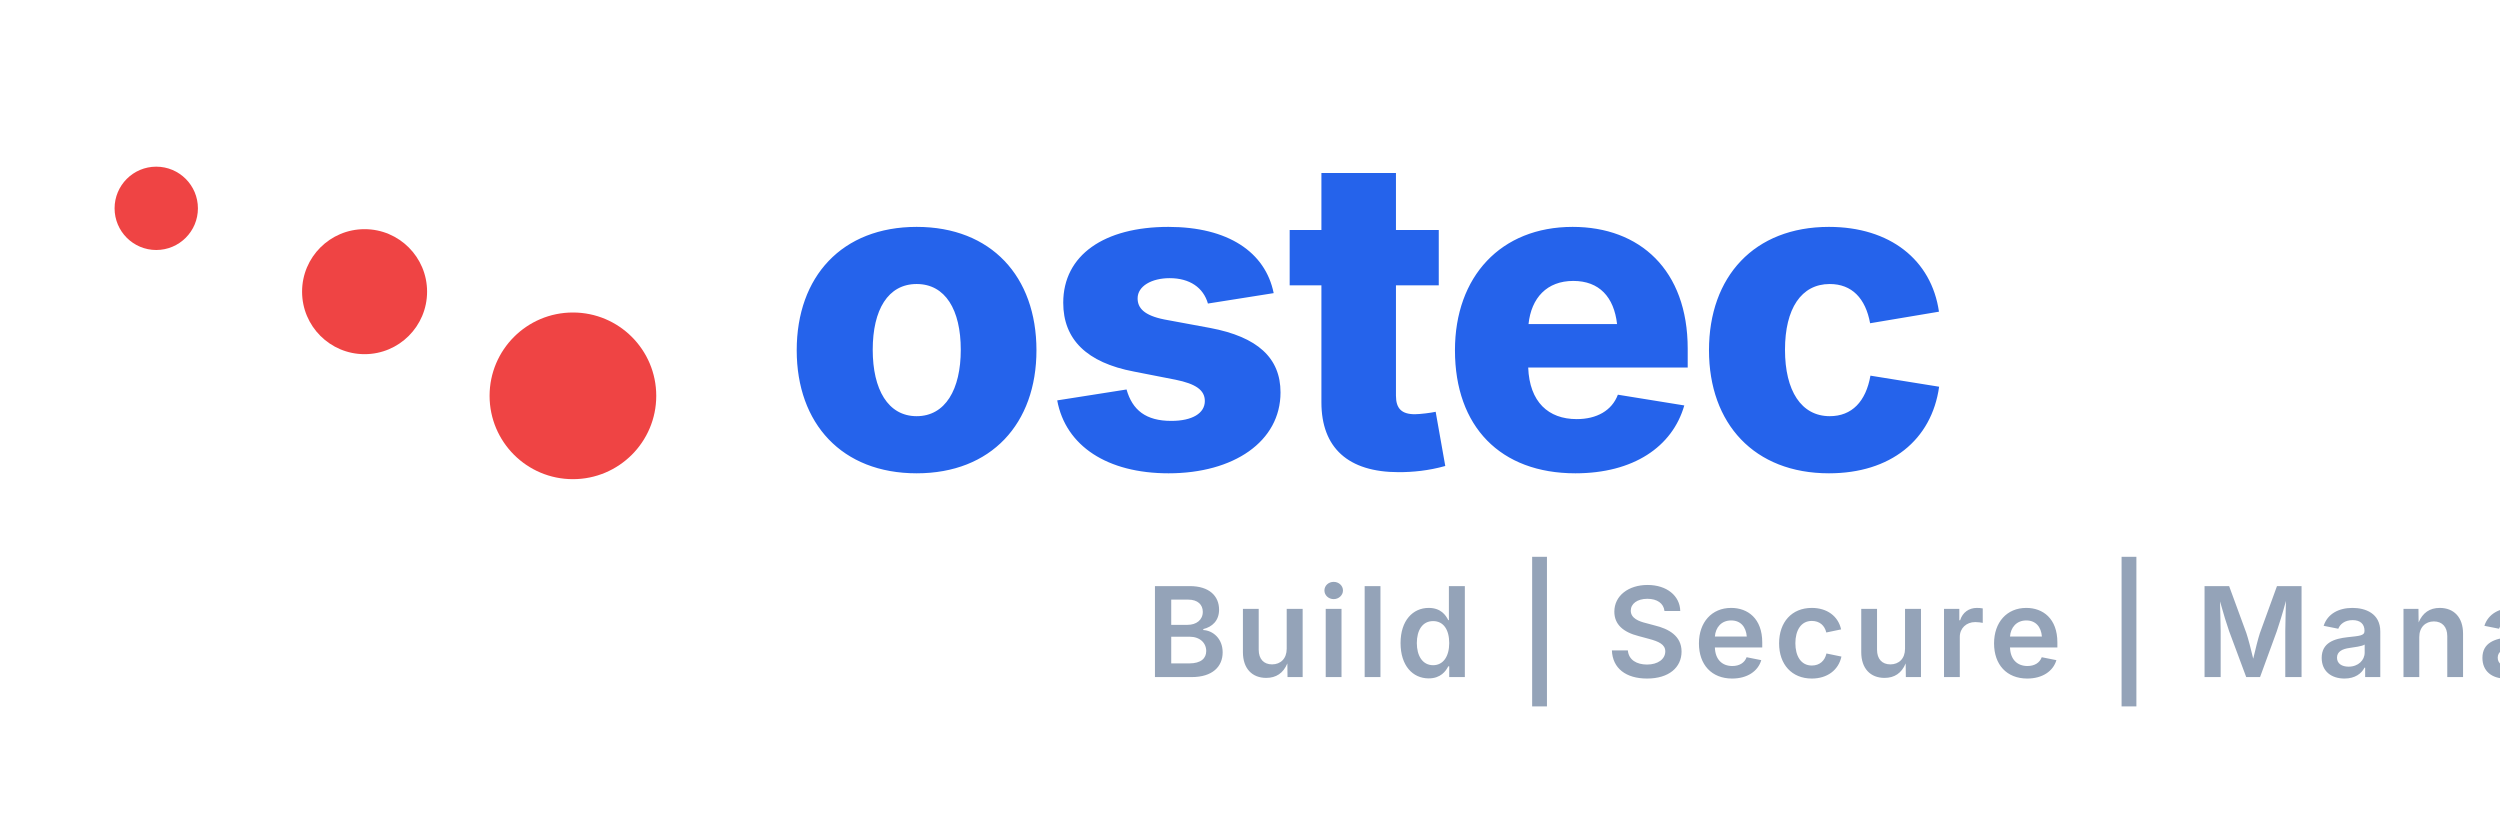
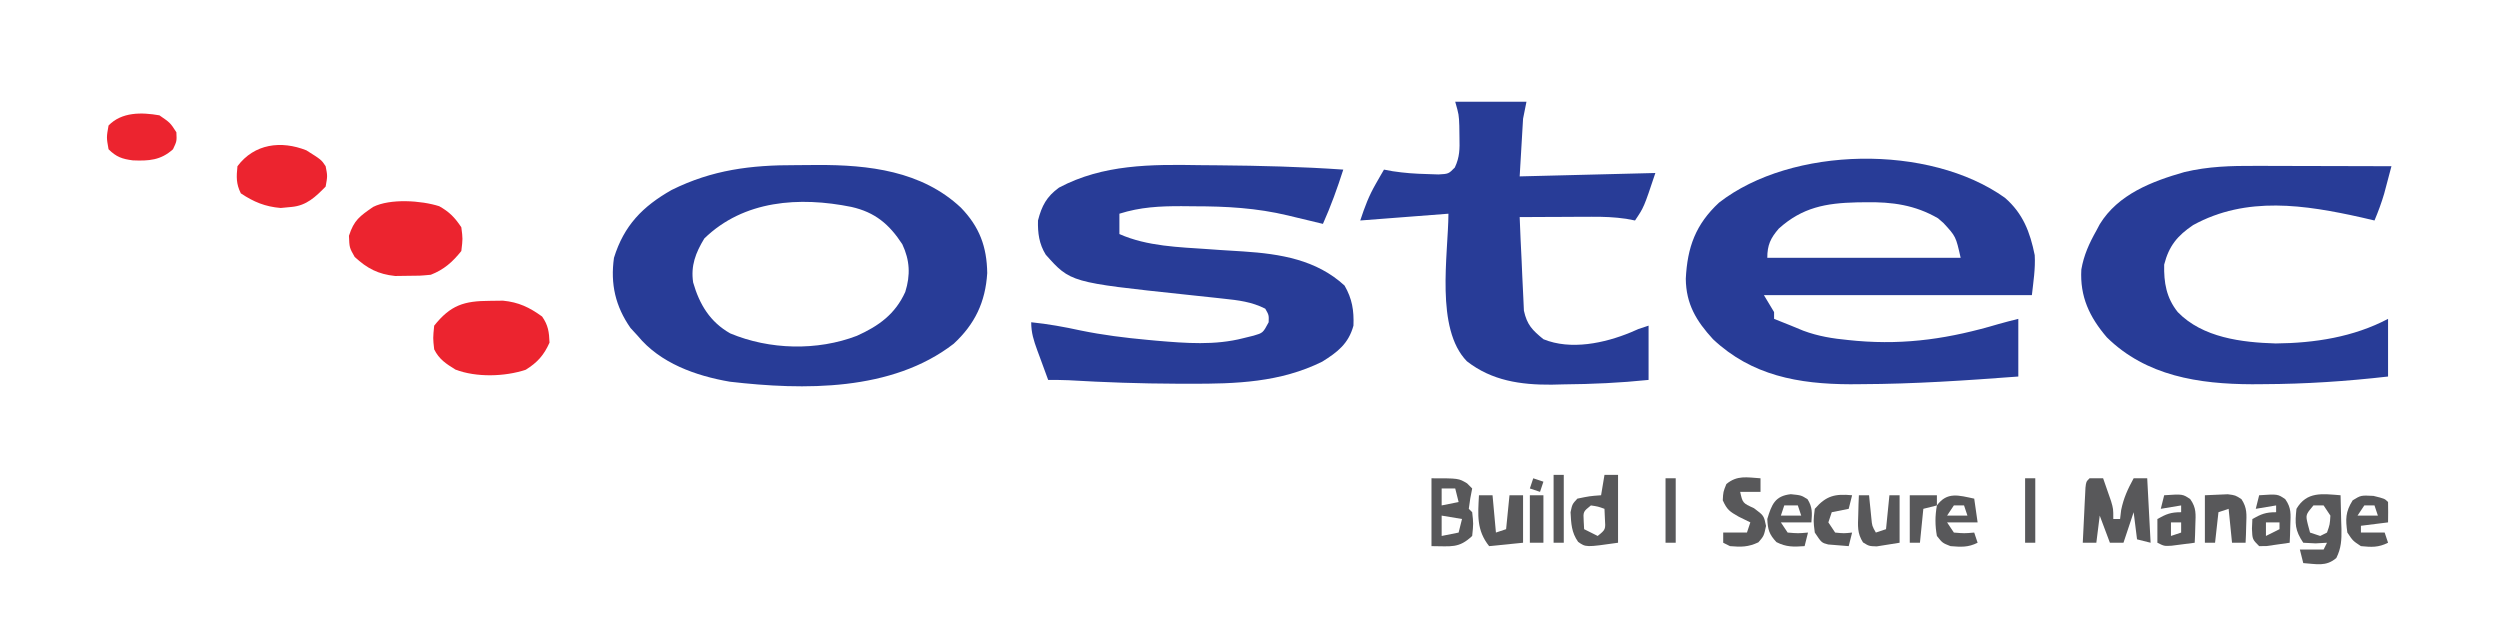
- <svg xmlns="http://www.w3.org/2000/svg" width="240" height="80" viewBox="0 0 240 80" fill="none">
-   <circle cx="15" cy="20" r="4" fill="#EF4444" />
-   <circle cx="35" cy="28" r="6" fill="#EF4444" />
-   <circle cx="55" cy="38" r="8" fill="#EF4444" />
-   <text x="75" y="45" font-family="'Inter', sans-serif" font-weight="800" font-size="42" fill="#2563EB" letter-spacing="-0.02em">ostec</text>
-   <text x="110" y="65" font-family="'Inter', sans-serif" font-weight="600" font-size="12" fill="#94A3B8" letter-spacing="0.05em">Build | Secure | Manage</text>
+ <svg xmlns="http://www.w3.org/2000/svg" version="1.1" width="737" height="189">
+   <path d="M0 0 C5.325 4.629 7.404 10.118 8.777 16.902 C9.009 20.834 8.376 24.773 7.941 28.688 C-18.129 28.688 -44.199 28.688 -71.059 28.688 C-69.574 31.163 -69.574 31.163 -68.059 33.688 C-68.059 34.347 -68.059 35.008 -68.059 35.688 C-66.396 36.363 -64.728 37.027 -63.059 37.688 C-61.861 38.181 -60.664 38.675 -59.43 39.184 C-55.03 40.823 -50.779 41.494 -46.121 41.938 C-45.295 42.017 -44.469 42.096 -43.617 42.178 C-28.947 43.422 -16.068 41.422 -1.987 37.244 C-0.024 36.678 1.959 36.183 3.941 35.688 C3.941 41.297 3.941 46.907 3.941 52.688 C-11.452 53.849 -26.803 54.887 -42.246 54.938 C-43.359 54.947 -44.472 54.956 -45.618 54.965 C-60.87 54.91 -74.656 52.414 -86.059 41.688 C-90.974 36.34 -94.014 31.332 -94.086 23.863 C-93.63 14.546 -91.179 7.818 -84.281 1.418 C-62.848 -15.269 -22.245 -15.918 0 0 Z M-66.684 9.09 C-69.116 11.917 -70.059 13.939 -70.059 17.688 C-51.249 17.688 -32.439 17.688 -13.059 17.688 C-14.476 11.386 -14.476 11.386 -18.121 7.438 C-18.648 6.979 -19.176 6.52 -19.719 6.047 C-26.497 2.109 -33.267 1.183 -40.996 1.312 C-42.313 1.328 -42.313 1.328 -43.657 1.343 C-52.818 1.563 -59.732 2.823 -66.684 9.09 Z " fill="#283C97" transform="translate(591.0586,58.3125)" />
+   <path d="M0 0 C2.056 0.003 4.11 -0.02 6.166 -0.046 C21.416 -0.118 37.053 1.699 48.6 12.534 C54.079 18.2 56.249 24.042 56.357 31.835 C55.821 40.353 52.742 46.847 46.471 52.656 C28.239 66.743 2.251 66.368 -19.521 63.843 C-29.567 62.11 -40.041 58.405 -46.678 50.316 C-47.379 49.553 -48.08 48.789 -48.803 48.003 C-53.253 41.625 -54.767 35.047 -53.678 27.316 C-50.727 17.782 -45.227 12.164 -36.678 7.316 C-24.676 1.364 -13.281 -0.042 0 0 Z M-27.053 21.628 C-29.599 25.84 -31.082 29.614 -30.338 34.585 C-28.473 41.063 -25.359 46.235 -19.404 49.601 C-7.82 54.454 6.244 54.798 17.939 50.312 C24.364 47.424 29.252 43.918 32.197 37.37 C33.758 32.395 33.544 28.042 31.322 23.316 C27.455 17.381 23.252 13.883 16.322 12.316 C1.02 9.229 -15.412 10.294 -27.053 21.628 Z " fill="#283C97" transform="translate(234.6777,48.68433)" />
+   <path d="M0 0 C1.865 0.017 3.73 0.033 5.595 0.047 C17.846 0.163 30.089 0.455 42.312 1.312 C40.564 6.78 38.655 12.071 36.312 17.312 C34.594 16.897 34.594 16.897 32.84 16.473 C31.31 16.107 29.78 15.741 28.25 15.375 C27.122 15.101 27.122 15.101 25.971 14.822 C16.7 12.615 7.893 12.13 -1.625 12.125 C-2.862 12.113 -4.099 12.101 -5.373 12.088 C-11.838 12.078 -17.511 12.357 -23.688 14.312 C-23.688 16.293 -23.688 18.273 -23.688 20.312 C-15.482 23.953 -6.168 24.16 2.691 24.777 C4.388 24.896 4.388 24.896 6.118 25.018 C8.365 25.169 10.612 25.31 12.86 25.439 C23.763 26.161 34.406 27.873 42.688 35.5 C44.94 39.398 45.479 42.835 45.312 47.312 C43.855 52.623 40.624 55.115 36.109 57.926 C23.751 64.053 10.667 64.485 -2.812 64.438 C-4.132 64.436 -5.451 64.434 -6.81 64.432 C-17.452 64.396 -28.066 64.031 -38.69 63.404 C-40.687 63.313 -42.688 63.312 -44.688 63.312 C-45.527 61.044 -46.359 58.773 -47.188 56.5 C-47.426 55.857 -47.664 55.215 -47.91 54.553 C-48.958 51.663 -49.688 49.412 -49.688 46.312 C-44.716 46.82 -39.945 47.679 -35.062 48.75 C-28.541 50.083 -22.065 50.894 -15.438 51.5 C-14.54 51.584 -13.642 51.667 -12.716 51.754 C-4.163 52.48 4.489 53.177 12.875 51 C13.866 50.756 14.858 50.513 15.879 50.262 C18.631 49.456 18.631 49.456 20.312 46.312 C20.389 44.201 20.389 44.201 19.312 42.312 C15.273 40.266 11.349 39.819 6.879 39.348 C6.165 39.269 5.45 39.19 4.714 39.109 C1.684 38.775 -1.348 38.457 -4.38 38.138 C-38.119 34.553 -38.119 34.553 -45.402 26.391 C-47.377 23.197 -47.777 19.993 -47.688 16.312 C-46.579 11.954 -45.109 9.244 -41.5 6.625 C-28.493 -0.28 -14.307 -0.244 0 0 Z " fill="#283C97" transform="translate(353.6875,48.6875)" />
+   <path d="M0 0 C6.93 0 13.86 0 21 0 C20.67 1.65 20.34 3.3 20 5 C19.67 10.61 19.34 16.22 19 22 C32.2 21.67 45.4 21.34 59 21 C55.625 31.125 55.625 31.125 53 35 C51.723 34.756 51.723 34.756 50.419 34.506 C46.981 33.997 43.762 33.886 40.289 33.902 C39.045 33.906 37.801 33.909 36.52 33.912 C35.234 33.92 33.949 33.929 32.625 33.938 C31.317 33.942 30.008 33.947 28.66 33.951 C25.44 33.963 22.22 33.979 19 34 C19.163 38.325 19.357 42.648 19.58 46.97 C19.651 48.439 19.714 49.908 19.768 51.378 C19.848 53.497 19.958 55.613 20.074 57.73 C20.132 59.003 20.189 60.276 20.249 61.587 C21.172 65.78 22.718 67.317 26 70 C34.064 73.307 44.056 71.161 51.758 67.973 C52.498 67.652 53.238 67.331 54 67 C54.99 66.67 55.98 66.34 57 66 C57 71.28 57 76.56 57 82 C48.652 82.867 40.392 83.245 32 83.312 C30.806 83.342 29.613 83.371 28.383 83.4 C19.292 83.465 10.795 82.243 3.438 76.5 C-5.941 66.881 -2.068 45.108 -2 33 C-14.87 33.99 -14.87 33.99 -28 35 C-26.609 30.826 -25.496 27.808 -23.375 24.125 C-22.929 23.344 -22.483 22.563 -22.023 21.758 C-21.686 21.178 -21.348 20.598 -21 20 C-20.148 20.159 -19.296 20.317 -18.418 20.48 C-15.015 20.998 -11.752 21.237 -8.312 21.312 C-7.195 21.35 -6.077 21.387 -4.926 21.426 C-1.965 21.262 -1.965 21.262 -0.121 19.387 C1.339 16.278 1.329 13.925 1.25 10.5 C1.235 9.376 1.219 8.252 1.203 7.094 C1.08 3.816 1.08 3.816 0 0 Z " fill="#283C97" transform="translate(429,30)" />
+   <path d="M0 0 C1.146 0.001 2.291 0.003 3.472 0.004 C7.119 0.01 10.767 0.022 14.414 0.035 C16.892 0.04 19.37 0.045 21.848 0.049 C27.911 0.06 33.975 0.077 40.039 0.098 C39.585 1.828 39.125 3.557 38.664 5.285 C38.281 6.73 38.281 6.73 37.891 8.203 C37.091 10.92 36.136 13.489 35.039 16.098 C33.187 15.665 33.187 15.665 31.297 15.223 C14.546 11.478 -2.672 8.801 -18.43 17.453 C-23.044 20.571 -25.556 23.57 -26.961 29.098 C-27.079 34.396 -26.338 38.877 -22.961 43.098 C-15.635 50.652 -4.081 52.051 5.914 52.348 C17.369 52.242 28.843 50.474 39.039 45.098 C39.039 50.708 39.039 56.318 39.039 62.098 C26.826 63.493 14.712 64.308 2.414 64.348 C1.266 64.357 0.119 64.366 -1.063 64.375 C-16.746 64.321 -32.269 61.953 -43.859 50.551 C-48.996 44.555 -51.833 38.529 -51.383 30.543 C-50.653 26.315 -49.059 22.814 -46.961 19.098 C-46.47 18.171 -46.47 18.171 -45.969 17.227 C-40.562 8.367 -30.545 4.55 -21.004 1.824 C-13.92 0.133 -7.255 -0.034 0 0 Z " fill="#283C97" transform="translate(664.9609,48.90234)" />
+   <path d="M0 0 C1.286 -0.017 2.573 -0.034 3.898 -0.051 C8.531 0.401 11.7 1.919 15.438 4.625 C17.238 7.184 17.501 9.206 17.625 12.312 C15.993 16.006 14.036 18.181 10.625 20.312 C4.45 22.371 -3.969 22.618 -10.105 20.266 C-12.882 18.546 -14.9 17.263 -16.375 14.312 C-16.75 11 -16.75 11 -16.375 7.312 C-11.533 1.26 -7.593 0.023 0 0 Z " fill="#EC242F" transform="translate(144.375,88.6875)" />
+   <path d="M0 0 C3.012 1.679 4.607 3.336 6.523 6.211 C6.961 9.586 6.961 9.586 6.523 13.211 C3.915 16.472 1.402 18.694 -2.477 20.211 C-5.719 20.512 -5.719 20.512 -9.352 20.523 C-10.545 20.54 -11.739 20.557 -12.969 20.574 C-17.979 20.055 -21.238 18.354 -24.914 14.961 C-26.477 12.211 -26.477 12.211 -26.602 8.711 C-25.116 4.091 -23.419 2.946 -19.477 0.211 C-14.44 -2.307 -5.327 -1.697 0 0 Z " fill="#EC242F" transform="translate(129.4766,60.78906)" />
+   <path d="M0 0 C4.407 2.768 4.407 2.768 5.688 4.688 C6.25 7.562 6.25 7.562 5.688 10.688 C2.701 13.742 0.044 16.291 -4.312 16.688 C-5.385 16.791 -6.457 16.894 -7.562 17 C-12.116 16.621 -15.522 15.221 -19.312 12.688 C-20.733 9.847 -20.627 7.833 -20.312 4.688 C-15.318 -1.972 -7.419 -2.939 0 0 Z " fill="#EC242F" transform="translate(90.3125,44.3125)" />
+   <path d="M0 0 C1.32 0 2.64 0 4 0 C4.506 1.436 5.004 2.874 5.5 4.312 C5.778 5.113 6.057 5.914 6.344 6.738 C7 9 7 9 7 12 C7.66 12 8.32 12 9 12 C9.103 11.134 9.206 10.268 9.312 9.375 C10.034 5.833 11.271 3.157 13 0 C14.32 0 15.64 0 17 0 C17.33 6.27 17.66 12.54 18 19 C16.68 18.67 15.36 18.34 14 18 C13.67 15.36 13.34 12.72 13 10 C12.01 12.97 11.02 15.94 10 19 C8.68 19 7.36 19 6 19 C5.01 16.36 4.02 13.72 3 11 C2.67 13.64 2.34 16.28 2 19 C0.68 19 -0.64 19 -2 19 C-1.86 16.02 -1.713 13.042 -1.562 10.062 C-1.523 9.212 -1.484 8.362 -1.443 7.486 C-1.401 6.677 -1.36 5.869 -1.316 5.035 C-1.28 4.286 -1.243 3.537 -1.205 2.766 C-1 1 -1 1 0 0 Z " fill="#58585A" transform="translate(616,141)" />
+   <path d="M0 0 C3.188 2.188 3.188 2.188 5 5 C5.125 7.625 5.125 7.625 4 10 C0.394 13.268 -3.174 13.472 -7.84 13.277 C-10.989 12.873 -12.739 12.261 -15 10 C-15.625 6.5 -15.625 6.5 -15 3 C-11.102 -1.028 -5.249 -0.919 0 0 Z " fill="#EC242F" transform="translate(47,34)" />
+   <path d="M0 0 C0.081 2.584 0.141 5.165 0.188 7.75 C0.225 8.844 0.225 8.844 0.264 9.961 C0.308 13.183 0.203 15.593 -1.25 18.5 C-4.314 21.126 -7.107 20.255 -11 20 C-11.33 18.68 -11.66 17.36 -12 16 C-9.69 16 -7.38 16 -5 16 C-4.67 15.34 -4.34 14.68 -4 14 C-5.114 14.062 -6.228 14.124 -7.375 14.188 C-8.571 14.126 -9.768 14.064 -11 14 C-13.48 10.279 -13.463 8.402 -13 4 C-9.935 -1.198 -5.392 -0.415 0 0 Z M-8 3 C-10.334 5.781 -10.334 5.781 -9.625 8.688 C-9.419 9.451 -9.213 10.214 -9 11 C-8.01 11.33 -7.02 11.66 -6 12 C-5.34 11.67 -4.68 11.34 -4 11 C-3.157 8.619 -3.157 8.619 -3 6 C-3.66 5.01 -4.32 4.02 -5 3 C-5.99 3 -6.98 3 -8 3 Z " fill="#58585A" transform="translate(690,146)" />
+   <path d="M0 0 C8 0 8 0 10.5 1.5 C10.995 1.995 11.49 2.49 12 3 C11.814 3.969 11.629 4.939 11.438 5.938 C11.293 6.948 11.149 7.959 11 9 C11.33 9.33 11.66 9.66 12 10 C12.375 13.375 12.375 13.375 12 17 C8.018 20.741 5.816 20 0 20 C0 13.4 0 6.8 0 0 Z M3 3 C3 4.65 3 6.3 3 8 C4.65 7.67 6.3 7.34 8 7 C7.67 5.68 7.34 4.36 7 3 C5.68 3 4.36 3 3 3 Z M3 11 C3 12.98 3 14.96 3 17 C4.65 16.67 6.3 16.34 8 16 C8.33 14.68 8.66 13.36 9 12 C6.03 11.505 6.03 11.505 3 11 Z " fill="#58585A" transform="translate(422,141)" />
+   <path d="M0 0 C1.32 0 2.64 0 4 0 C4 6.6 4 13.2 4 20 C-5.5 21.357 -5.5 21.357 -7.773 19.734 C-9.741 16.952 -9.824 14.347 -10 11 C-9.5 8.625 -9.5 8.625 -8 7 C-4.375 6.25 -4.375 6.25 -1 6 C-0.67 4.02 -0.34 2.04 0 0 Z M-4 9 C-6.287 10.839 -6.287 10.839 -6.125 13.625 C-6.084 14.409 -6.043 15.193 -6 16 C-4.02 16.99 -4.02 16.99 -2 18 C0.35 16.102 0.35 16.102 0.125 12.875 C0.084 11.926 0.043 10.977 0 10 C-1.892 9.319 -1.892 9.319 -4 9 Z " fill="#58585A" transform="translate(473,140)" />
+   <path d="M0 0 C0 1.32 0 2.64 0 4 C-1.98 4 -3.96 4 -6 4 C-5.266 7.294 -5.266 7.294 -1.938 8.812 C1 11 1 11 1.625 14.062 C1 17 1 17 -0.625 18.875 C-3.604 20.286 -5.738 20.284 -9 20 C-9.66 19.67 -10.32 19.34 -11 19 C-11 18.01 -11 17.02 -11 16 C-8.69 16 -6.38 16 -4 16 C-3.67 15.01 -3.34 14.02 -3 13 C-4.134 12.443 -5.269 11.886 -6.438 11.312 C-9.063 9.806 -9.849 9.336 -11.125 6.5 C-11 4 -11 4 -10.062 1.688 C-6.834 -0.954 -4.087 -0.268 0 0 Z " fill="#58585A" transform="translate(519,141)" />
+   <path d="M0 0 C1.32 0 2.64 0 4 0 C4.33 3.63 4.66 7.26 5 11 C5.99 10.67 6.98 10.34 8 10 C8.33 6.7 8.66 3.4 9 0 C10.32 0 11.64 0 13 0 C13 4.62 13 9.24 13 14 C9.7 14.33 6.4 14.66 3 15 C-0.778 10.278 -0.301 5.741 0 0 Z " fill="#58585A" transform="translate(436,146)" />
+   <path d="M0 0 C5.468 -0.365 5.468 -0.365 7.688 1.156 C9.52 3.73 9.298 5.565 9.188 8.688 C9.16 9.681 9.133 10.675 9.105 11.699 C9.071 12.458 9.036 13.218 9 14 C7.543 14.195 6.084 14.381 4.625 14.562 C3.813 14.667 3.001 14.771 2.164 14.879 C0 15 0 15 -2 14 C-2 11.69 -2 9.38 -2 7 C0.647 5.539 1.894 5 5 5 C5 4.34 5 3.68 5 3 C3.02 3.33 1.04 3.66 -1 4 C-0.67 2.68 -0.34 1.36 0 0 Z M2 8 C2 9.32 2 10.64 2 12 C2.99 11.67 3.98 11.34 5 11 C5 10.01 5 9.02 5 8 C4.01 8 3.02 8 2 8 Z " fill="#58585A" transform="translate(638,146)" />
+   <path d="M0 0 C5.468 -0.365 5.468 -0.365 7.688 1.156 C9.52 3.73 9.298 5.565 9.188 8.688 C9.16 9.681 9.133 10.675 9.105 11.699 C9.071 12.458 9.036 13.218 9 14 C7.544 14.222 6.085 14.427 4.625 14.625 C3.813 14.741 3.001 14.857 2.164 14.977 C1.45 14.984 0.736 14.992 0 15 C-2 13 -2 13 -2.125 9.875 C-2.084 8.926 -2.042 7.978 -2 7 C0.647 5.539 1.894 5 5 5 C5 4.34 5 3.68 5 3 C3.02 3.33 1.04 3.66 -1 4 C-0.67 2.68 -0.34 1.36 0 0 Z M2 8 C2 9.32 2 10.64 2 12 C3.32 11.34 4.64 10.68 6 10 C6 9.34 6 8.68 6 8 C4.68 8 3.36 8 2 8 Z " fill="#58585A" transform="translate(666,146)" />
+   <path d="M0 0 C3.312 0.812 3.312 0.812 4.312 1.812 C4.353 3.812 4.355 5.813 4.312 7.812 C1.673 8.143 -0.968 8.473 -3.688 8.812 C-3.688 9.473 -3.688 10.133 -3.688 10.812 C-1.377 10.812 0.932 10.812 3.312 10.812 C3.643 11.803 3.973 12.793 4.312 13.812 C1.472 15.233 -0.542 15.127 -3.688 14.812 C-6.062 13.25 -6.062 13.25 -7.688 10.812 C-8.254 6.847 -8.263 4.734 -6.125 1.312 C-3.688 -0.188 -3.688 -0.188 0 0 Z M-2.688 2.812 C-3.678 4.298 -3.678 4.298 -4.688 5.812 C-2.708 5.812 -0.728 5.812 1.312 5.812 C0.983 4.822 0.652 3.833 0.312 2.812 C-0.677 2.812 -1.667 2.812 -2.688 2.812 Z " fill="#58585A" transform="translate(699.6875,146.1875)" />
+   <path d="M0 0 C3.062 0.312 3.062 0.312 4.938 1.5 C6.41 3.873 6.285 5.572 6.062 8.312 C3.092 8.312 0.122 8.312 -2.938 8.312 C-1.948 9.797 -1.948 9.797 -0.938 11.312 C2.146 11.563 2.146 11.563 5.062 11.312 C4.732 12.633 4.402 13.953 4.062 15.312 C0.832 15.533 -1.337 15.621 -4.25 14.125 C-6.404 11.811 -6.788 10.461 -6.938 7.312 C-5.656 3.073 -4.694 0.499 0 0 Z M-1.938 3.312 C-2.268 4.303 -2.598 5.293 -2.938 6.312 C-0.958 6.312 1.022 6.312 3.062 6.312 C2.732 5.322 2.402 4.332 2.062 3.312 C0.743 3.312 -0.578 3.312 -1.938 3.312 Z " fill="#58585A" transform="translate(527.9375,145.6875)" />
+   <path d="M0 0 C0.33 2.31 0.66 4.62 1 7 C-1.97 7 -4.94 7 -8 7 C-7.01 8.485 -7.01 8.485 -6 10 C-2.916 10.25 -2.916 10.25 0 10 C0.33 10.99 0.66 11.98 1 13 C-1.809 14.405 -3.888 14.249 -7 14 C-9.375 13.062 -9.375 13.062 -11 11 C-11.566 7.901 -11.559 5.1 -11 2 C-7.979 -2.109 -4.592 -0.971 0 0 Z M-6 2 C-6.99 3.485 -6.99 3.485 -8 5 C-6.02 5 -4.04 5 -2 5 C-2.33 4.01 -2.66 3.02 -3 2 C-3.99 2 -4.98 2 -6 2 Z " fill="#58585A" transform="translate(582,147)" />
+   <path d="M0 0 C1.423 -0.062 2.846 -0.124 4.312 -0.188 C5.513 -0.24 5.513 -0.24 6.738 -0.293 C9 0 9 0 10.781 1.156 C12.487 3.737 12.296 5.625 12.188 8.688 C12.16 9.681 12.133 10.675 12.105 11.699 C12.071 12.458 12.036 13.218 12 14 C10.68 14 9.36 14 8 14 C7.67 10.7 7.34 7.4 7 4 C6.01 4.33 5.02 4.66 4 5 C3.67 7.97 3.34 10.94 3 14 C2.01 14 1.02 14 0 14 C0 9.38 0 4.76 0 0 Z " fill="#58585A" transform="translate(650,146)" />
+   <path d="M0 0 C0.99 0 1.98 0 3 0 C3.061 0.626 3.121 1.253 3.184 1.898 C3.267 2.716 3.351 3.533 3.438 4.375 C3.519 5.187 3.6 5.999 3.684 6.836 C3.891 9.043 3.891 9.043 5 11 C5.99 10.67 6.98 10.34 8 10 C8.33 6.7 8.66 3.4 9 0 C9.99 0 10.98 0 12 0 C12 4.62 12 9.24 12 14 C10.577 14.227 9.154 14.454 7.688 14.688 C6.887 14.815 6.086 14.943 5.262 15.074 C3 15 3 15 1.219 13.906 C-0.534 11.164 -0.291 9.032 -0.188 5.812 C-0.16 4.726 -0.133 3.639 -0.105 2.52 C-0.071 1.688 -0.036 0.857 0 0 Z " fill="#58585A" transform="translate(548,146)" />
+   <path d="M0 0 C-0.33 1.32 -0.66 2.64 -1 4 C-2.65 4.33 -4.3 4.66 -6 5 C-6.33 5.99 -6.66 6.98 -7 8 C-6.01 9.485 -6.01 9.485 -5 11 C-2.416 11.25 -2.416 11.25 0 11 C-0.33 12.32 -0.66 13.64 -1 15 C-2.918 14.845 -2.918 14.845 -4.875 14.688 C-5.954 14.6 -5.954 14.6 -7.055 14.512 C-9 14 -9 14 -11 11 C-11.438 7.562 -11.438 7.562 -11 4 C-7.616 0.118 -5.042 -0.469 0 0 Z " fill="#58585A" transform="translate(546,146)" />
+   <path d="M0 0 C2.64 0 5.28 0 8 0 C8 0.99 8 1.98 8 3 C6.68 3.33 5.36 3.66 4 4 C3.67 7.3 3.34 10.6 3 14 C2.01 14 1.02 14 0 14 C0 9.38 0 4.76 0 0 Z " fill="#58585A" transform="translate(563,146)" />
+   <path d="M0 0 C0.99 0 1.98 0 3 0 C3 6.6 3 13.2 3 20 C2.01 20 1.02 20 0 20 C0 13.4 0 6.8 0 0 Z " fill="#58585A" transform="translate(458,140)" />
+   <path d="M0 0 C0.99 0 1.98 0 3 0 C3 6.27 3 12.54 3 19 C2.01 19 1.02 19 0 19 C0 12.73 0 6.46 0 0 Z " fill="#58585A" transform="translate(597,141)" />
+   <path d="M0 0 C0.99 0 1.98 0 3 0 C3 6.27 3 12.54 3 19 C2.01 19 1.02 19 0 19 C0 12.73 0 6.46 0 0 Z " fill="#58585A" transform="translate(491,141)" />
+   <path d="M0 0 C1.32 0 2.64 0 4 0 C4 4.62 4 9.24 4 14 C2.68 14 1.36 14 0 14 C0 9.38 0 4.76 0 0 Z " fill="#58585A" transform="translate(451,146)" />
+   <path d="M0 0 C0.99 0.33 1.98 0.66 3 1 C2.67 1.99 2.34 2.98 2 4 C1.01 3.67 0.02 3.34 -1 3 C-0.67 2.01 -0.34 1.02 0 0 Z " fill="#58585A" transform="translate(452,141)" />
</svg>
